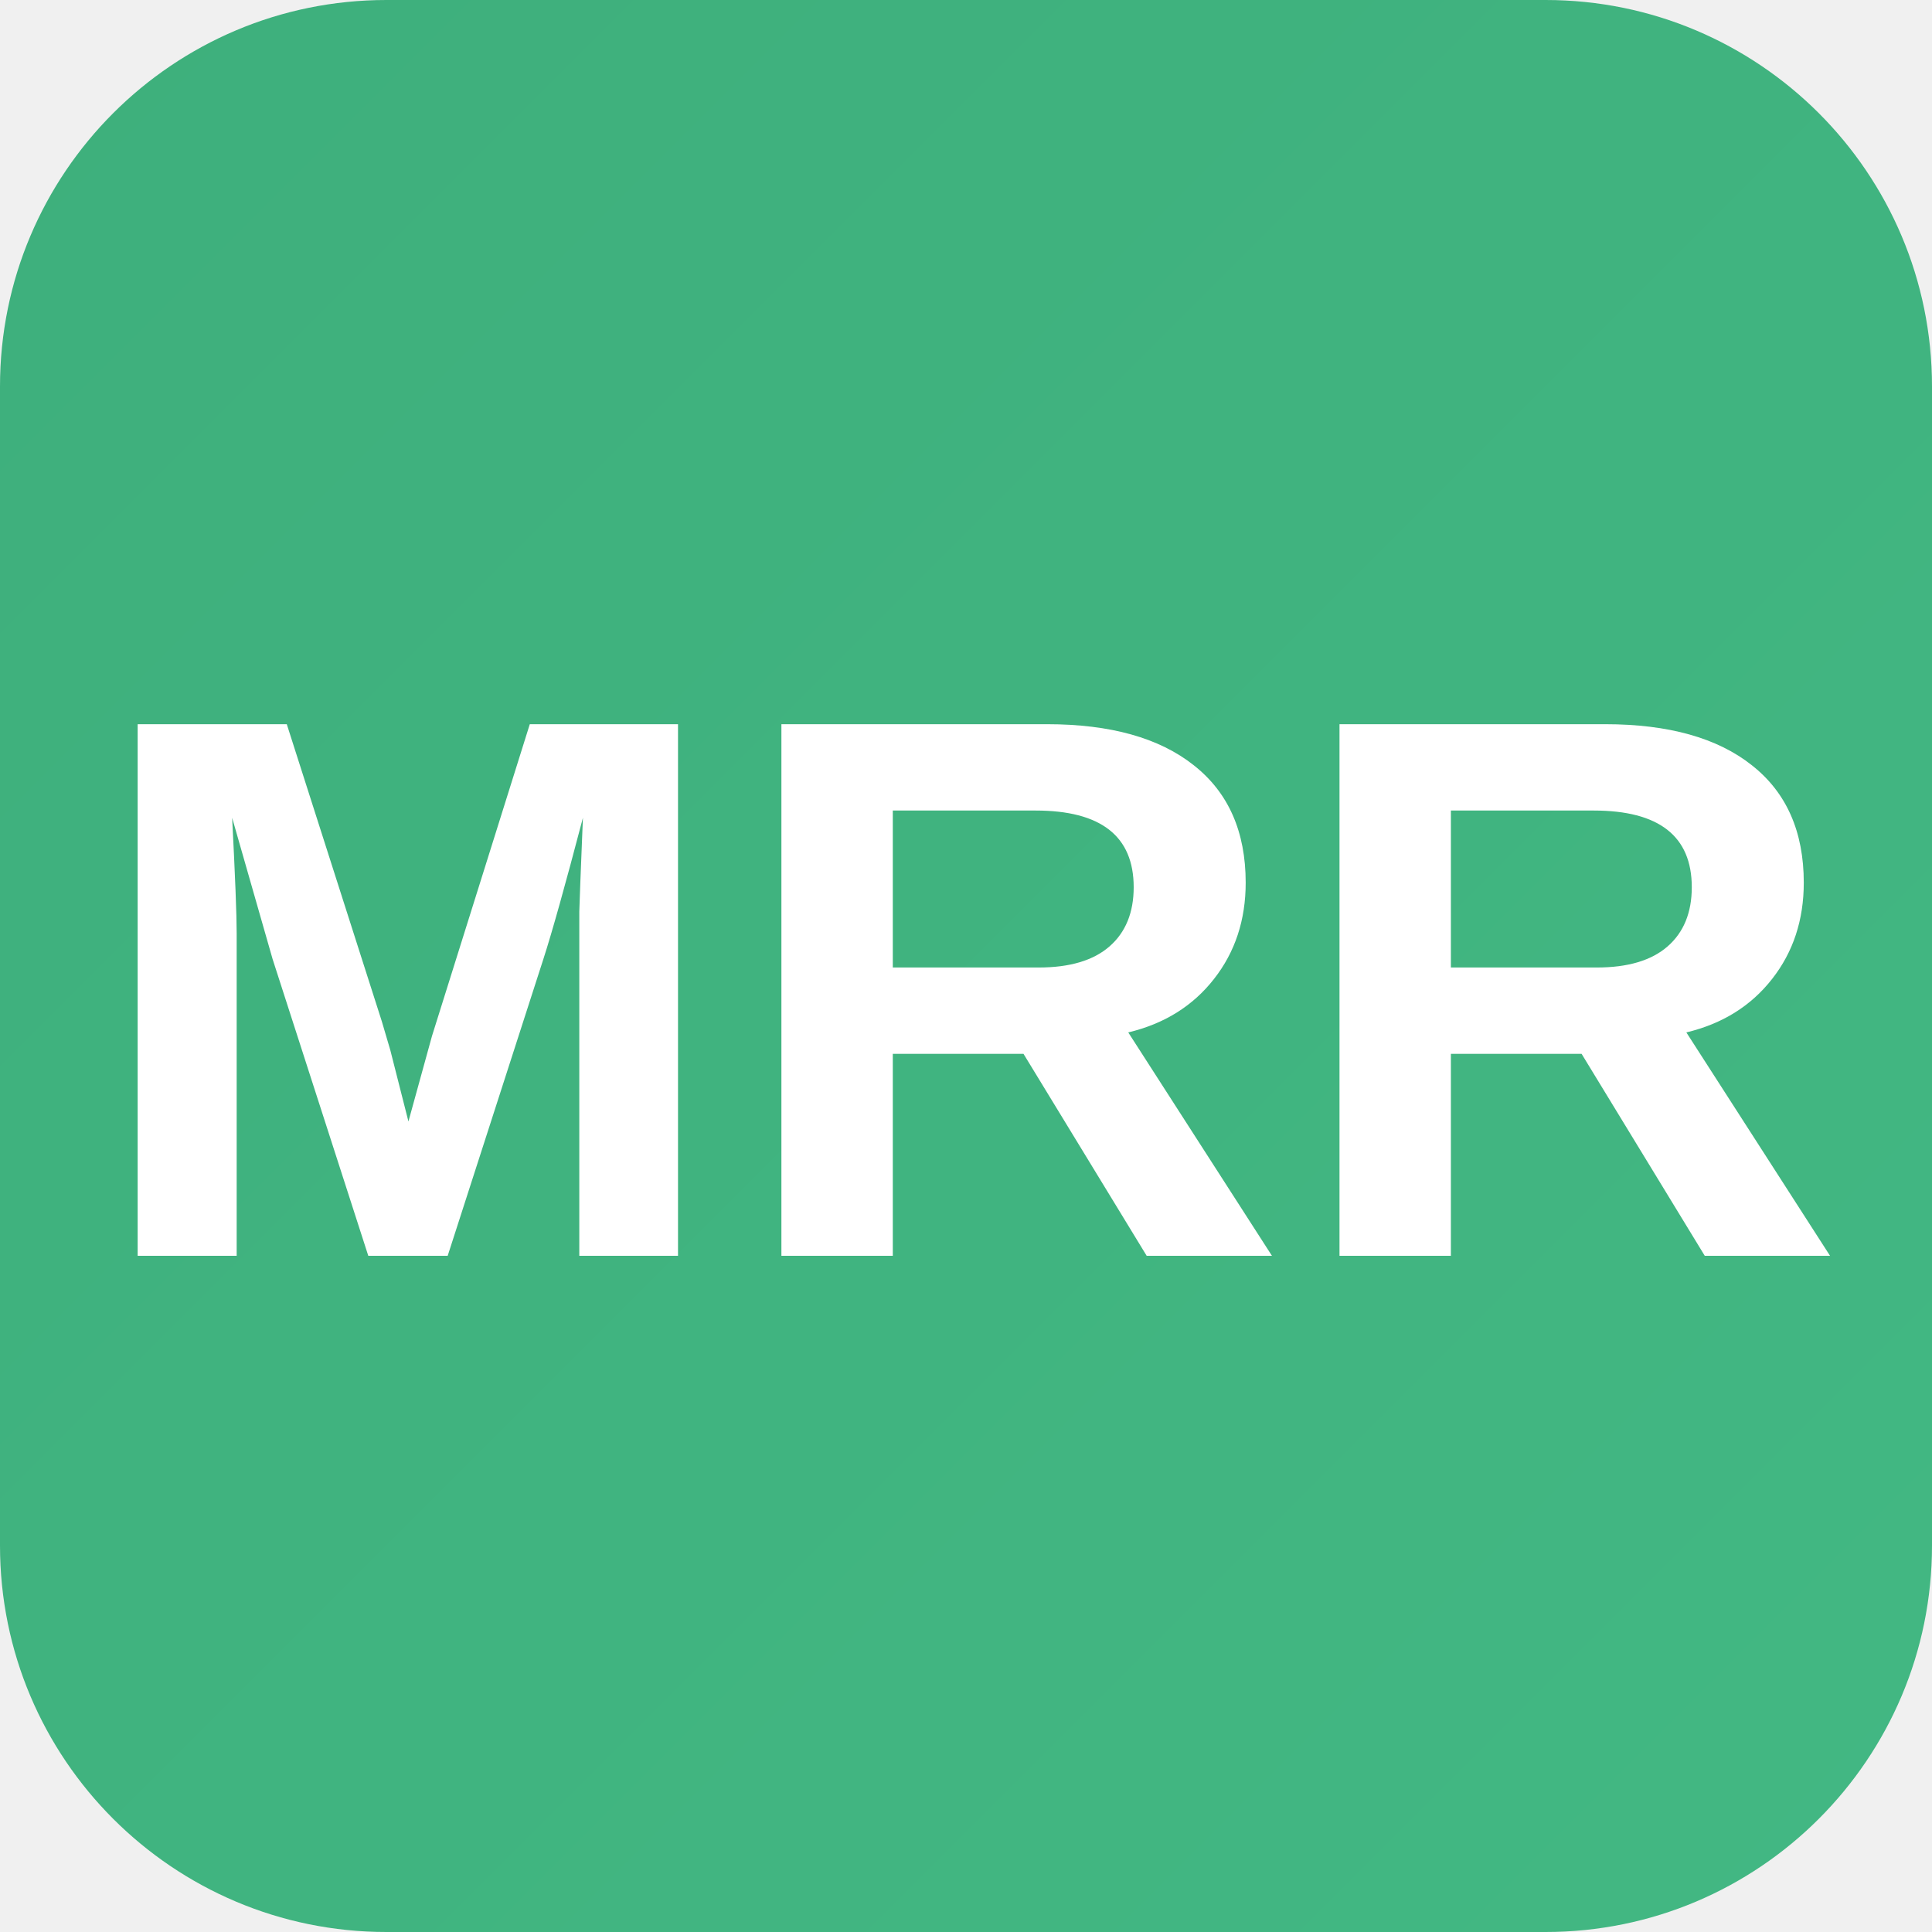
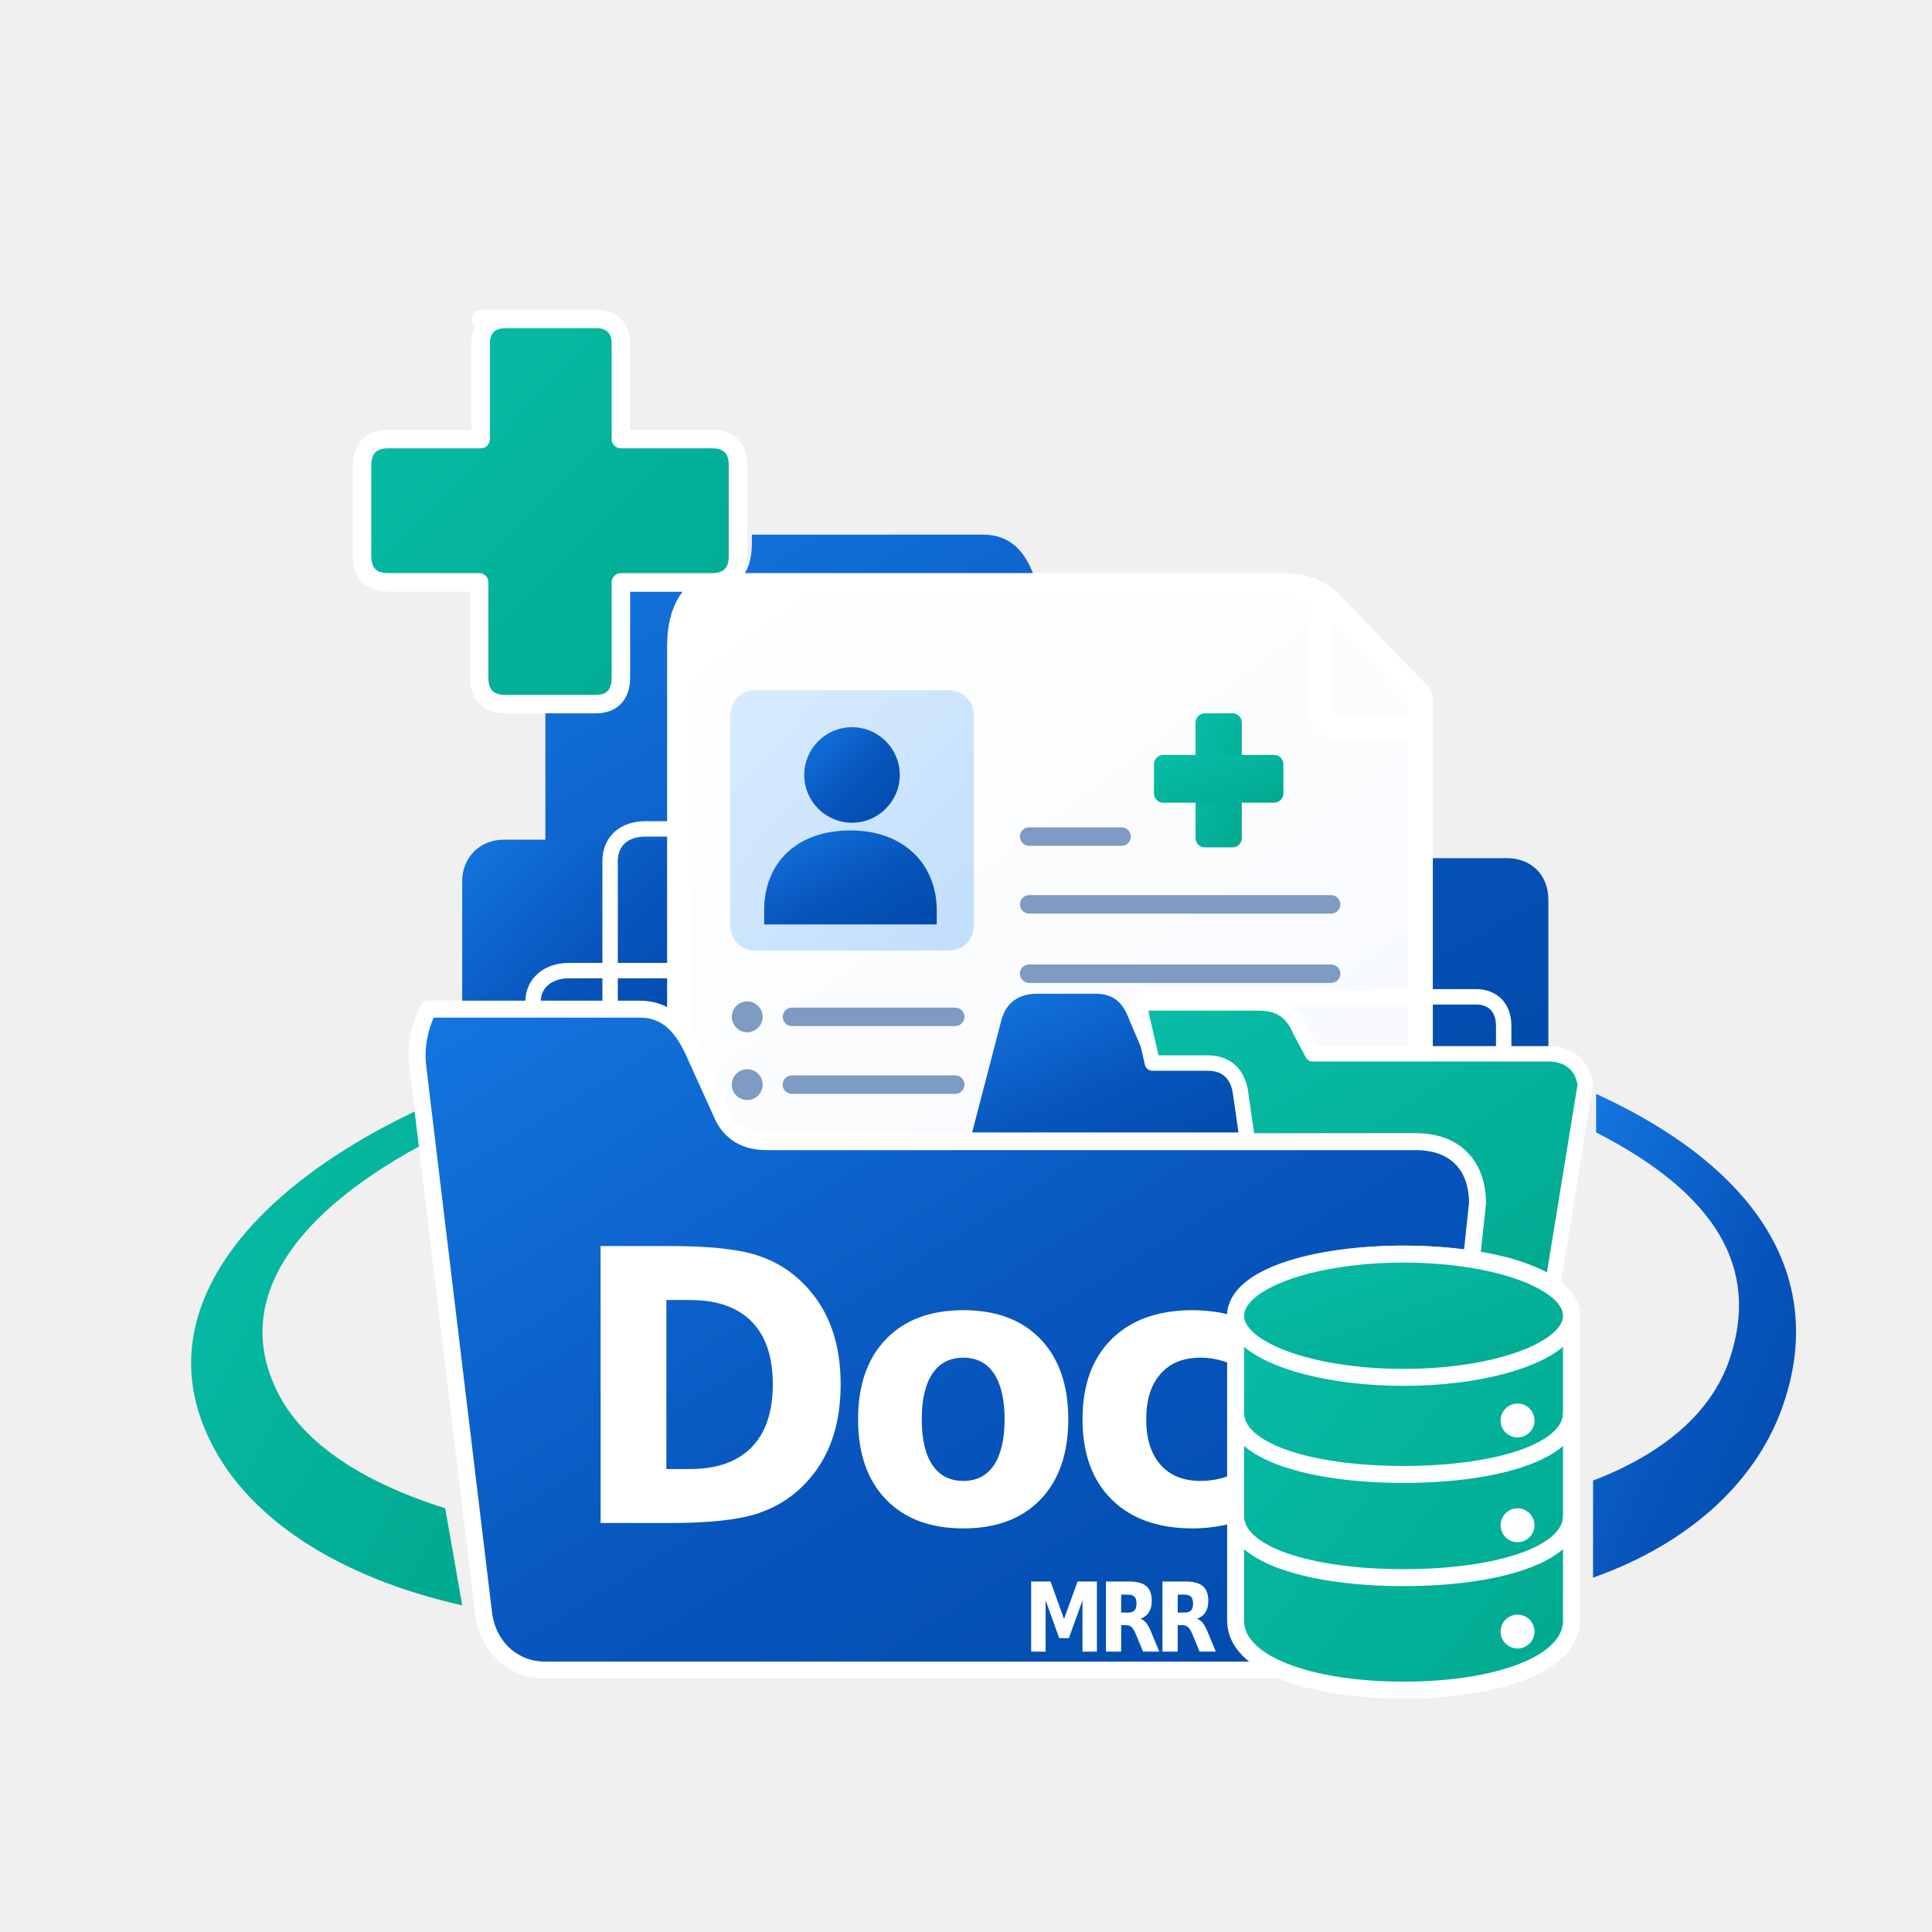
- <svg xmlns="http://www.w3.org/2000/svg" viewBox="0 0 100 100" width="100" height="100">
+ <svg xmlns="http://www.w3.org/2000/svg" width="1254" height="1254" role="img" aria-labelledby="title desc">
  <defs>
-     <linearGradient id="grad1" x1="0%" y1="0%" x2="100%" y2="100%">
-       <stop offset="0%" style="stop-color:#3eaf7c;stop-opacity:1" />
-       <stop offset="100%" style="stop-color:#42b883;stop-opacity:1" />
+     <linearGradient id="blueMain" x1="0" y1="0" x2="1" y2="1">
+       <stop offset="0" stop-color="#1476df" />
+       <stop offset="0.55" stop-color="#0755bd" />
+       <stop offset="1" stop-color="#004aa9" />
+     </linearGradient>
+     <linearGradient id="tealMain" x1="0" y1="0" x2="1" y2="1">
+       <stop offset="0" stop-color="#08bda8" />
+       <stop offset="1" stop-color="#00a98f" />
+     </linearGradient>
+     <linearGradient id="docShade" x1="0" y1="0" x2="1" y2="1">
+       <stop offset="0" stop-color="#ffffff" />
+       <stop offset="1" stop-color="#f6f9fd" />
+     </linearGradient>
+     <linearGradient id="avatarBg" x1="0" y1="0" x2="1" y2="1">
+       <stop offset="0" stop-color="#d8ebff" />
+       <stop offset="1" stop-color="#c2defb" />
    </linearGradient>
  </defs>
-   <rect width="100" height="100" rx="20" fill="url(#grad1)" />
-   <text x="50" y="65" font-family="Arial, sans-serif" font-size="40" font-weight="bold" fill="white" text-anchor="middle">MRR</text>
+   <g>
+     <path d="m300,708c-125,50 -205,134 -166,222c24,55 86,94 166,112l-11,-63c-57,-18 -96,-45 -111,-80c-28,-63 23,-123 122,-169l0,-22z" fill="url(#tealMain)" />
+     <path d="m1036,710c109,50 148,122 122,200c-16,49 -59,91 -124,114l0,-63c52,-20 79,-49 89,-80c19,-58 -9,-106 -87,-146l0,-25z" fill="url(#blueMain)" />
+     <path d="m354,467l0,-83l104,0c20,0 30,-11 30,-31l0,-6l150,0c16,0 26,9 32,24c3,8 12,12 24,12l136,0c15,0 23,6 33,16l65,65l0,93l50,0c16,0 27,11 27,27l0,140l-651,0l0,-257z" fill="url(#blueMain)" />
+     <path d="m300,689l0,-117c0,-16 12,-27 27,-27l113,0l0,144l-140,0z" fill="url(#blueMain)" />
+     <path d="m346,689l0,-39c0,-12 10,-20 23,-20l70,0l0,59l-93,0z" fill="none" stroke="#ffffff" stroke-width="10" stroke-linejoin="round" />
+     <path d="m396,689l0,-130c0,-13 9,-21 23,-21l38,0l0,151l-61,0z" fill="none" stroke="#ffffff" stroke-width="10" />
+     <path d="m468,380l365,0c14,0 24,4 34,15l55,57l0,248l28,0c14,0 23,9 23,23l0,31c0,14 -9,24 -23,24l-469,0c-24,0 -40,-16 -40,-40l0,-319c0,-22 9,-39 27,-39z" fill="url(#docShade)" stroke="#ffffff" stroke-width="16" stroke-linejoin="round" />
+     <path d="m856,389l0,67c0,10 7,17 18,17l47,0" fill="none" stroke="#ffffff" stroke-width="16" stroke-linejoin="round" />
+     <rect x="474" y="448" width="158" height="169" rx="16" fill="url(#avatarBg)" />
+     <circle cx="553" cy="503" r="31" fill="url(#blueMain)" />
+     <path d="m496,589c1,-31 23,-50 56,-50c34,0 55,21 56,50l0,11l-112,0l0,-11z" fill="url(#blueMain)" />
+     <rect x="776" y="463" width="30" height="87" rx="6" fill="url(#tealMain)" />
+     <rect x="749" y="490" width="84" height="31" rx="6" fill="url(#tealMain)" />
+     <g fill="#7d9bc3">
+       <rect x="662" y="537" width="72" height="12" rx="6" />
+       <rect x="662" y="581" width="208" height="12" rx="6" />
+       <rect x="662" y="626" width="208" height="12" rx="6" />
+       <circle cx="485" cy="660" r="10" />
+       <rect x="508" y="654" width="118" height="12" rx="6" />
+       <circle cx="485" cy="704" r="10" />
+       <rect x="508" y="698" width="118" height="12" rx="6" />
+       <circle cx="485" cy="748" r="10" />
+       <rect x="508" y="742" width="118" height="12" rx="6" />
+     </g>
+     <path d="m631,735l19,-73c3,-11 11,-17 23,-17l38,0c12,0 18,6 22,17l9,21l61,0c12,0 20,7 23,18l11,34l-206,0z" fill="url(#blueMain)" />
+     <path d="m739,651l78,0c14,0 22,6 27,18l8,15l153,0c13,0 22,7 24,20l-22,135l-183,0l-19,-131c-2,-11 -9,-18 -21,-18l-36,0l-9,-39z" fill="url(#tealMain)" stroke="#ffffff" stroke-width="10" stroke-linejoin="round" />
+     <path d="m744,647l214,0c11,0 18,7 18,19l0,17" fill="none" stroke="#ffffff" stroke-width="10" stroke-linecap="round" />
+     <path d="m278,655l137,0c17,0 27,10 35,27l19,42c5,11 15,17 28,17l422,0c25,0 40,15 40,40l-29,272c-2,19 -17,31 -35,31l-541,0c-21,0 -37,-15 -40,-36l-43,-357c-2,-20 7,-36 7,-36z" fill="url(#blueMain)" stroke="#ffffff" stroke-width="11" stroke-linejoin="round" />
+     <g font-family="DejaVu Sans, Arial, sans-serif" fill="#ffffff">
+       <text transform="matrix(0.381175 0 0 0.452464 376.231 499.616)" x="756.18" y="1265.09" font-size="138" font-weight="900" letter-spacing="-10">MRR</text>
+       <text transform="matrix(3.44076 0 0 3.73657 -1881.47 -2516.63)" x="654.054" y="938.072" font-size="66" font-weight="700" letter-spacing="-3">Doc</text>
+     </g>
+     <g stroke="#ffffff" stroke-width="11" stroke-linejoin="round">
+       <path d="m802,854c0,-24 48,-40 109,-40c61,0 109,16 109,40l0,198c0,28 -48,45 -109,45c-61,0 -109,-17 -109,-45l0,-198z" fill="url(#tealMain)" />
+       <ellipse cx="911" cy="854" rx="109" ry="40" fill="url(#tealMain)" />
+       <path d="m802,917c0,25 48,40 109,40c61,0 109,-15 109,-40" fill="none" />
+       <path d="m802,984c0,25 48,40 109,40c61,0 109,-15 109,-40" fill="none" />
+     </g>
+     <g fill="#ffffff">
+       <circle cx="985" cy="922" r="11" />
+       <circle cx="985" cy="990" r="11" />
+       <circle cx="985" cy="1059" r="11" />
+     </g>
+     <path d="m312,207l75,0c10,0 16,6 16,16l0,62l59,0c11,0 17,6 17,17l0,59c0,11 -6,17 -17,17l-59,0l0,62c0,11 -6,17 -16,17l-59,0c-11,0 -17,-6 -17,-17l0,-62l-59,0c-11,0 -17,-6 -17,-17l0,-59c0,-11 6,-17 17,-17l60,0l0,-62c0,-10 6,-16 16,-16l-16,0z" fill="url(#tealMain)" stroke="#ffffff" stroke-width="12" stroke-linejoin="round" />
+   </g>
</svg>
